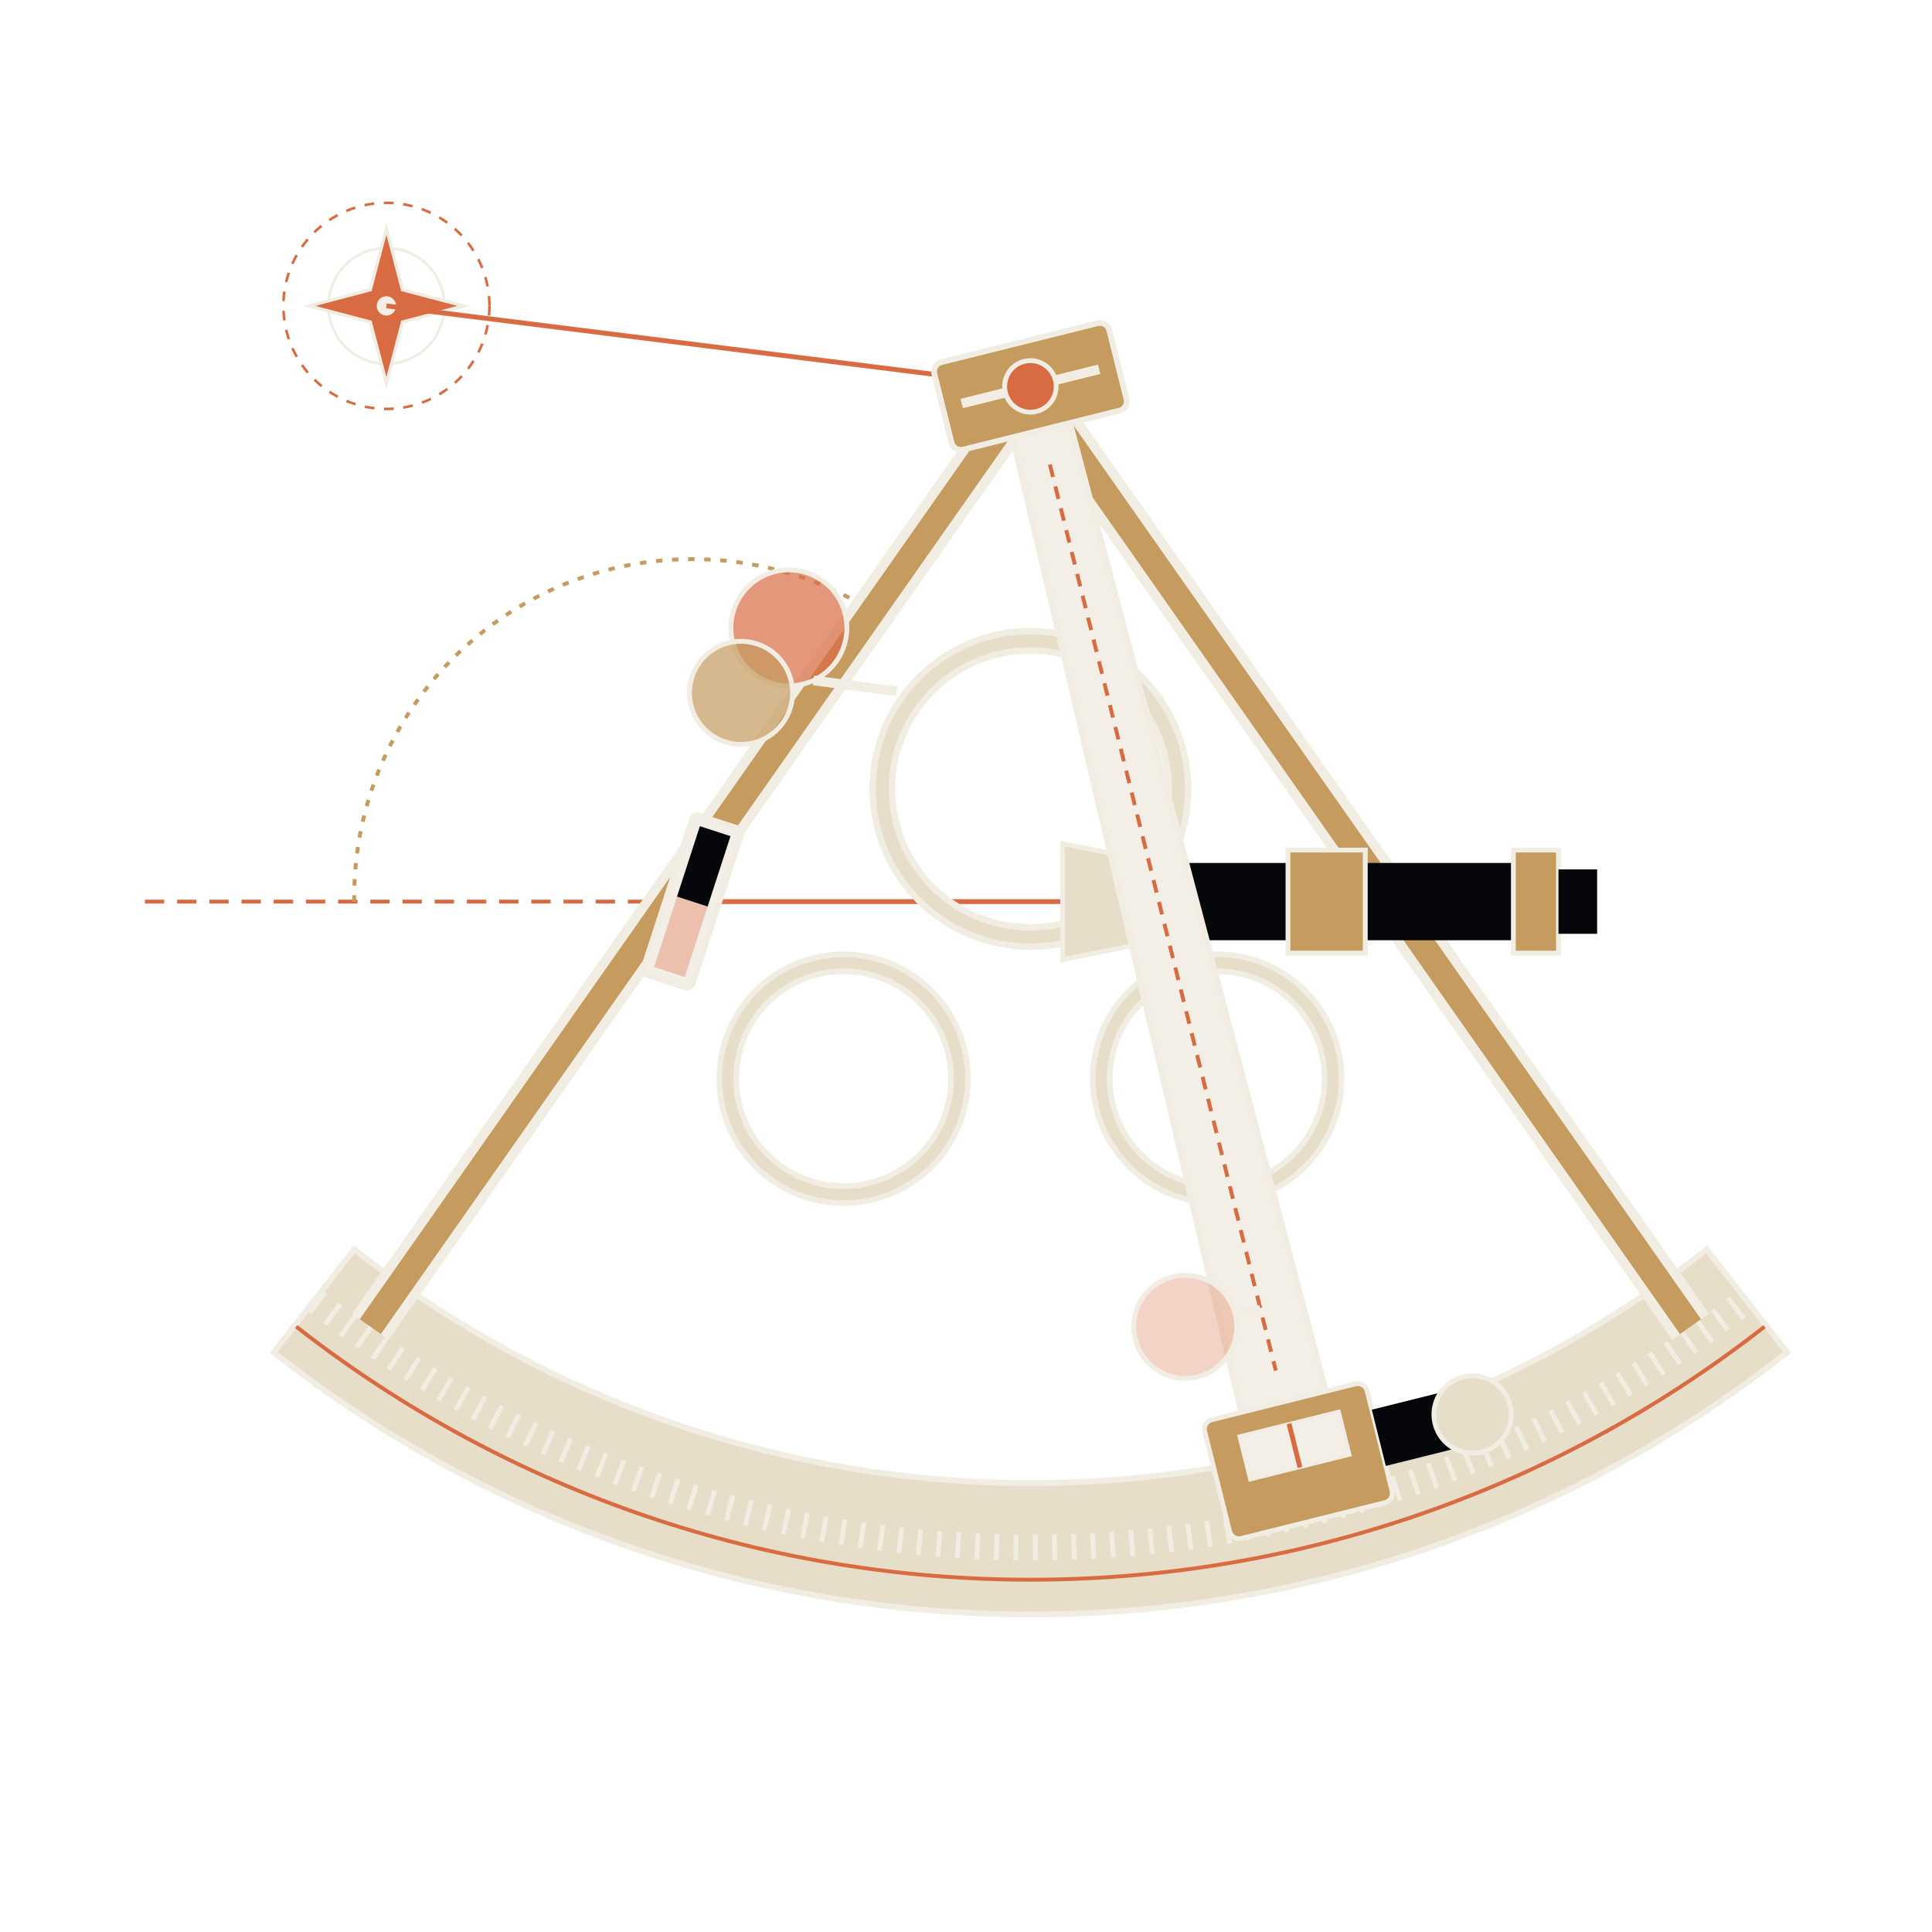
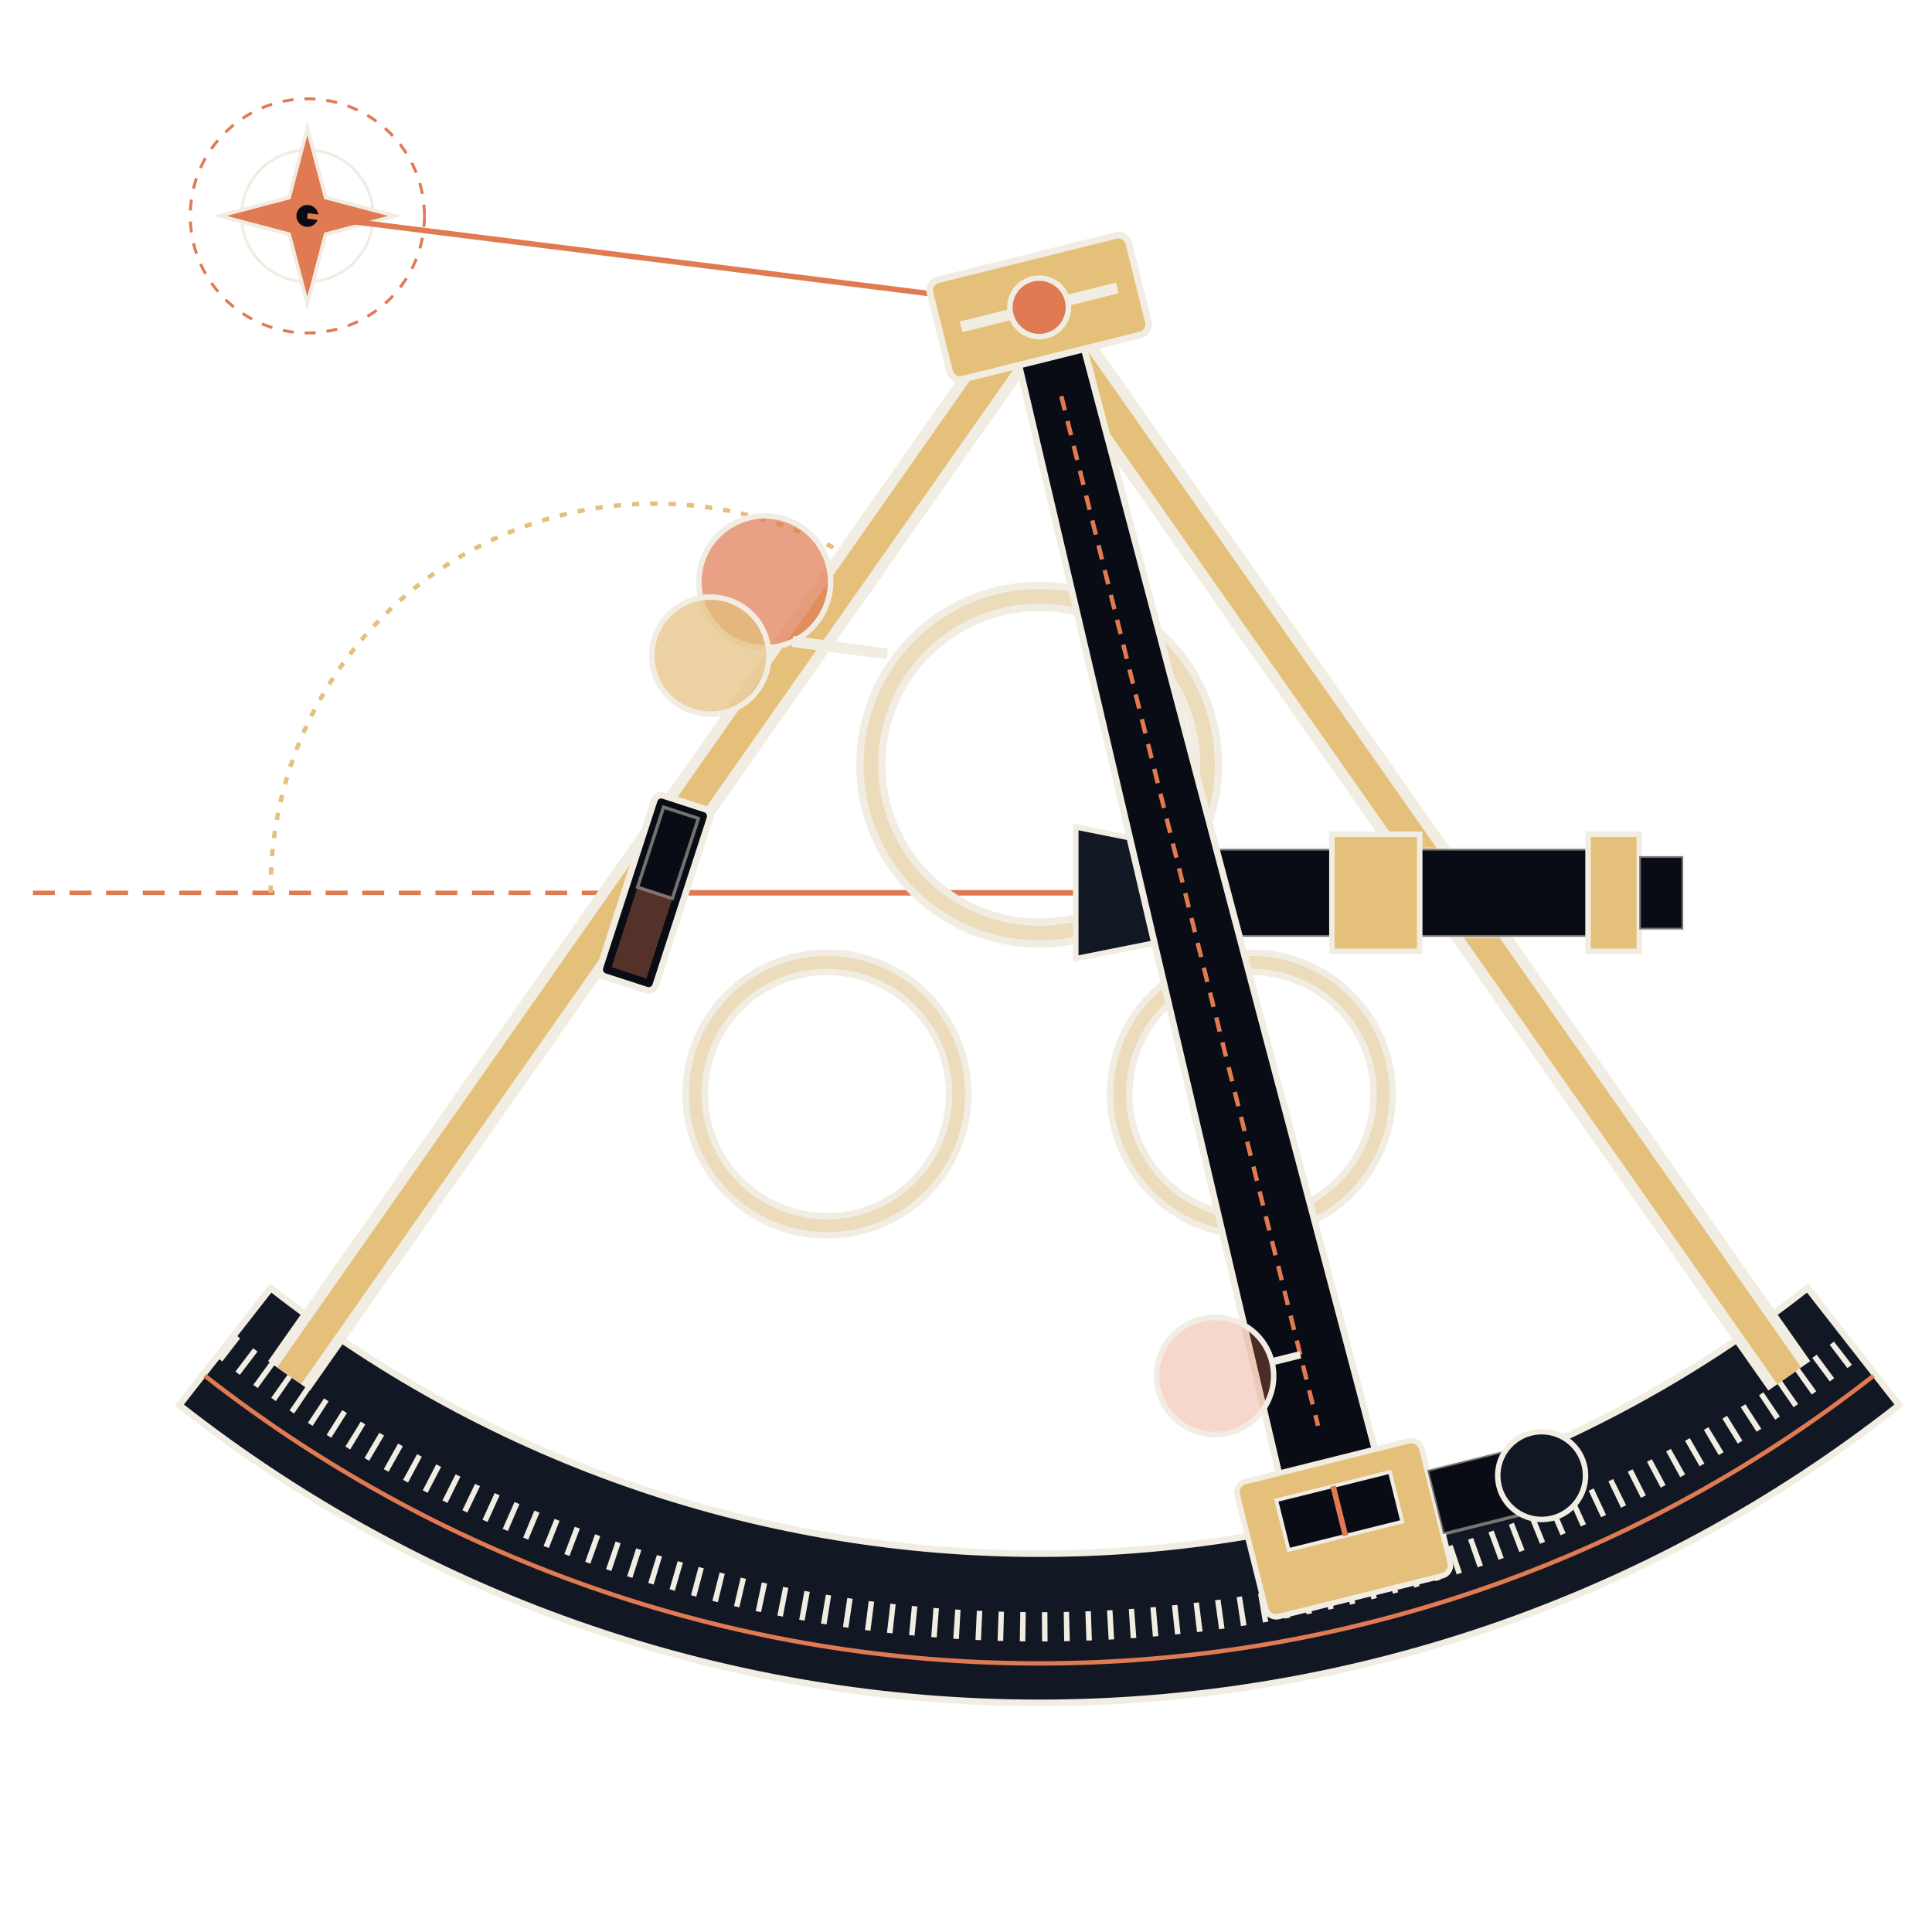
- <svg xmlns="http://www.w3.org/2000/svg" viewBox="0 0 600 600" width="100%" height="100%">
+ <svg xmlns="http://www.w3.org/2000/svg" viewBox="36 36 528 528" width="100%" height="100%">
  <defs>
    <pattern id="cross-5" width="40" height="40" patternUnits="userSpaceOnUse">
-       <path d="M 18 20 L 22 20 M 20 18 L 20 22" stroke="#F2EDE3" stroke-width="0.6" stroke-opacity="0.35" />
+       <path d="M 18 20 L 22 20 M 20 18 L 20 22" stroke="rgba(229,192,123,0.34)" stroke-width="0.6" stroke-opacity="0.35" />
    </pattern>
  </defs>
  <g fill="none">
    <g transform="translate(120, 95)">
-       <circle cx="0" cy="0" r="32" stroke="#D96B43" stroke-width="0.8" stroke-dasharray="3 3" />
+       <circle cx="0" cy="0" r="32" stroke="#E07A52" stroke-width="0.8" stroke-dasharray="3 3" />
      <circle cx="0" cy="0" r="18" stroke="#F2EDE3" stroke-width="0.8" />
-       <polygon points="0,-24 5,-5 24,0 5,5 0,24 -5,5 -24,0 -5,-5" fill="#D96B43" stroke="#F2EDE3" stroke-width="1" />
-       <circle cx="0" cy="0" r="3" fill="#F4EFE6" />
+       <polygon points="0,-24 5,-5 24,0 5,5 0,24 -5,5 -24,0 -5,-5" fill="#E07A52" stroke="#F2EDE3" stroke-width="1" />
+       <circle cx="0" cy="0" r="3" fill="#090C14" />
    </g>
-     <polyline points="120,95 320,120 215,280 465,280" stroke="#D96B43" stroke-width="1.5" />
-     <line x1="45" y1="280" x2="215" y2="280" stroke="#D96B43" stroke-width="1.2" stroke-dasharray="6 4" />
-     <path d="M 110 280 A 105 105 0 0 1 268 188" stroke="#C59B5F" stroke-width="1.2" stroke-dasharray="2 3" />
+     <polyline points="120,95 320,120 215,280 465,280" stroke="#E07A52" stroke-width="1.5" />
+     <line x1="45" y1="280" x2="215" y2="280" stroke="#E07A52" stroke-width="1.2" stroke-dasharray="6 4" />
+     <path d="M 110 280 A 105 105 0 0 1 268 188" stroke="#E5C07B" stroke-width="1.2" stroke-dasharray="2 3" />
  </g>
  <g>
-     <path d="M 110 388 A 340 340 0 0 0 530 388 L 555 420 A 380 380 0 0 1 85 420 Z" fill="#E6DEC8" stroke="#F2EDE3" stroke-width="1.8" />
+     <path d="M 110 388 A 340 340 0 0 0 530 388 L 555 420 A 380 380 0 0 1 85 420 Z" fill="#121724" stroke="#F2EDE3" stroke-width="1.8" />
    <path d="M 98 404 A 360 360 0 0 0 542 404" fill="none" stroke="#F2EDE3" stroke-width="8" stroke-dasharray="1.5 4.5" />
-     <path d="M 92 412 A 370 370 0 0 0 548 412" fill="none" stroke="#D96B43" stroke-width="1.2" />
+     <path d="M 92 412 A 370 370 0 0 0 548 412" fill="none" stroke="#E07A52" stroke-width="1.2" />
    <line x1="320" y1="120" x2="115" y2="412" stroke="#F2EDE3" stroke-width="14" />
-     <line x1="320" y1="120" x2="115" y2="412" stroke="#C59B5F" stroke-width="8" />
+     <line x1="320" y1="120" x2="115" y2="412" stroke="#E5C07B" stroke-width="8" />
    <line x1="320" y1="120" x2="525" y2="412" stroke="#F2EDE3" stroke-width="14" />
-     <line x1="320" y1="120" x2="525" y2="412" stroke="#C59B5F" stroke-width="8" />
+     <line x1="320" y1="120" x2="525" y2="412" stroke="#E5C07B" stroke-width="8" />
    <circle cx="320" cy="245" r="46" fill="none" stroke="#F2EDE3" stroke-width="8" />
-     <circle cx="320" cy="245" r="46" fill="none" stroke="#E6DEC8" stroke-width="4" />
+     <circle cx="320" cy="245" r="46" fill="none" stroke="rgba(229,192,123,0.38)" stroke-width="4" />
    <circle cx="262" cy="335" r="36" fill="none" stroke="#F2EDE3" stroke-width="7" />
-     <circle cx="262" cy="335" r="36" fill="none" stroke="#E6DEC8" stroke-width="3.5" />
+     <circle cx="262" cy="335" r="36" fill="none" stroke="rgba(229,192,123,0.38)" stroke-width="3.5" />
    <circle cx="378" cy="335" r="36" fill="none" stroke="#F2EDE3" stroke-width="7" />
-     <circle cx="378" cy="335" r="36" fill="none" stroke="#E6DEC8" stroke-width="3.5" />
+     <circle cx="378" cy="335" r="36" fill="none" stroke="rgba(229,192,123,0.38)" stroke-width="3.5" />
    <g transform="translate(245, 195) rotate(-25)">
-       <circle cx="0" cy="0" r="18" fill="#D96B43" fill-opacity="0.7" stroke="#F2EDE3" stroke-width="1.5" />
-       <circle cx="-22" cy="12" r="16" fill="#C59B5F" fill-opacity="0.7" stroke="#F2EDE3" stroke-width="1.5" />
+       <circle cx="0" cy="0" r="18" fill="#E07A52" fill-opacity="0.7" stroke="#F2EDE3" stroke-width="1.5" />
+       <circle cx="-22" cy="12" r="16" fill="#E5C07B" fill-opacity="0.7" stroke="#F2EDE3" stroke-width="1.5" />
      <line x1="0" y1="18" x2="22" y2="32" stroke="#F2EDE3" stroke-width="3" />
    </g>
    <g transform="translate(215, 280) rotate(18)">
-       <rect x="-8" y="-26" width="16" height="52" rx="2" fill="#F4EFE6" stroke="#F2EDE3" stroke-width="1.8" />
-       <rect x="-5" y="-23" width="10" height="23" fill="#06070A" />
-       <rect x="-5" y="0" width="10" height="23" fill="#D96B43" fill-opacity="0.35" />
+       <rect x="-8" y="-26" width="16" height="52" rx="2" fill="#090C14" stroke="#F2EDE3" stroke-width="1.8" />
+       <rect x="-5" y="-23" width="10" height="23" fill="#090C14" stroke="rgba(242,237,227,0.45)" stroke-width="0.9" />
+       <rect x="-5" y="0" width="10" height="23" fill="#E07A52" fill-opacity="0.35" />
    </g>
    <g transform="translate(415, 280)">
-       <rect x="-55" y="-12" width="110" height="24" fill="#06070A" />
-       <polygon points="-55,-12 -85,-18 -85,18 -55,12" fill="#E6DEC8" stroke="#F2EDE3" stroke-width="1.5" />
-       <rect x="-15" y="-16" width="24" height="32" fill="#C59B5F" stroke="#F2EDE3" stroke-width="1.5" />
-       <rect x="55" y="-16" width="14" height="32" fill="#C59B5F" stroke="#F2EDE3" stroke-width="1.5" />
-       <rect x="69" y="-10" width="12" height="20" fill="#06070A" />
+       <rect x="-55" y="-12" width="110" height="24" fill="#090C14" stroke="rgba(242,237,227,0.45)" stroke-width="0.9" />
+       <polygon points="-55,-12 -85,-18 -85,18 -55,12" fill="#121724" stroke="#F2EDE3" stroke-width="1.5" />
+       <rect x="-15" y="-16" width="24" height="32" fill="#E5C07B" stroke="#F2EDE3" stroke-width="1.5" />
+       <rect x="55" y="-16" width="14" height="32" fill="#E5C07B" stroke="#F2EDE3" stroke-width="1.5" />
+       <rect x="69" y="-10" width="12" height="20" fill="#090C14" stroke="rgba(242,237,227,0.45)" stroke-width="0.9" />
    </g>
    <g transform="translate(320, 120) rotate(-14)">
-       <polygon points="-9,0 9,0 14,358 -14,358" fill="#F4EFE6" stroke="#F2EDE3" stroke-width="1.8" />
-       <line x1="0" y1="25" x2="0" y2="315" stroke="#D96B43" stroke-width="1.2" stroke-dasharray="4 3" />
-       <rect x="-26" y="325" width="52" height="38" rx="3" fill="#C59B5F" stroke="#F2EDE3" stroke-width="1.5" />
-       <rect x="-16" y="332" width="32" height="14" fill="#F4EFE6" stroke="#F2EDE3" stroke-width="1" />
-       <line x1="0" y1="332" x2="0" y2="346" stroke="#D96B43" stroke-width="1.5" />
-       <rect x="26" y="334" width="24" height="18" fill="#06070A" />
-       <circle cx="56" cy="343" r="12" fill="#E6DEC8" stroke="#F2EDE3" stroke-width="1.5" />
-       <circle cx="-24" cy="295" r="16" fill="#D96B43" fill-opacity="0.3" stroke="#F2EDE3" stroke-width="1.5" />
+       <polygon points="-9,0 9,0 14,358 -14,358" fill="#090C14" stroke="#F2EDE3" stroke-width="1.8" />
+       <line x1="0" y1="25" x2="0" y2="315" stroke="#E07A52" stroke-width="1.2" stroke-dasharray="4 3" />
+       <rect x="-26" y="325" width="52" height="38" rx="3" fill="#E5C07B" stroke="#F2EDE3" stroke-width="1.5" />
+       <rect x="-16" y="332" width="32" height="14" fill="#090C14" stroke="#F2EDE3" stroke-width="1" />
+       <line x1="0" y1="332" x2="0" y2="346" stroke="#E07A52" stroke-width="1.5" />
+       <rect x="26" y="334" width="24" height="18" fill="#090C14" stroke="rgba(242,237,227,0.45)" stroke-width="0.9" />
+       <circle cx="56" cy="343" r="12" fill="#121724" stroke="#F2EDE3" stroke-width="1.5" />
+       <circle cx="-24" cy="295" r="16" fill="#E07A52" fill-opacity="0.3" stroke="#F2EDE3" stroke-width="1.5" />
      <line x1="0" y1="295" x2="-8" y2="295" stroke="#F2EDE3" stroke-width="2" />
-       <rect x="-28" y="-14" width="56" height="28" rx="3" fill="#C59B5F" stroke="#F2EDE3" stroke-width="1.8" />
+       <rect x="-28" y="-14" width="56" height="28" rx="3" fill="#E5C07B" stroke="#F2EDE3" stroke-width="1.8" />
      <line x1="-22" y1="0" x2="22" y2="0" stroke="#F2EDE3" stroke-width="3" />
-       <circle cx="0" cy="0" r="8" fill="#D96B43" stroke="#F2EDE3" stroke-width="1.5" />
+       <circle cx="0" cy="0" r="8" fill="#E07A52" stroke="#F2EDE3" stroke-width="1.5" />
    </g>
  </g>
-   <g font-family="monospace" font-size="10" fill="#06070A" letter-spacing="1.5">
- </g>
</svg>
